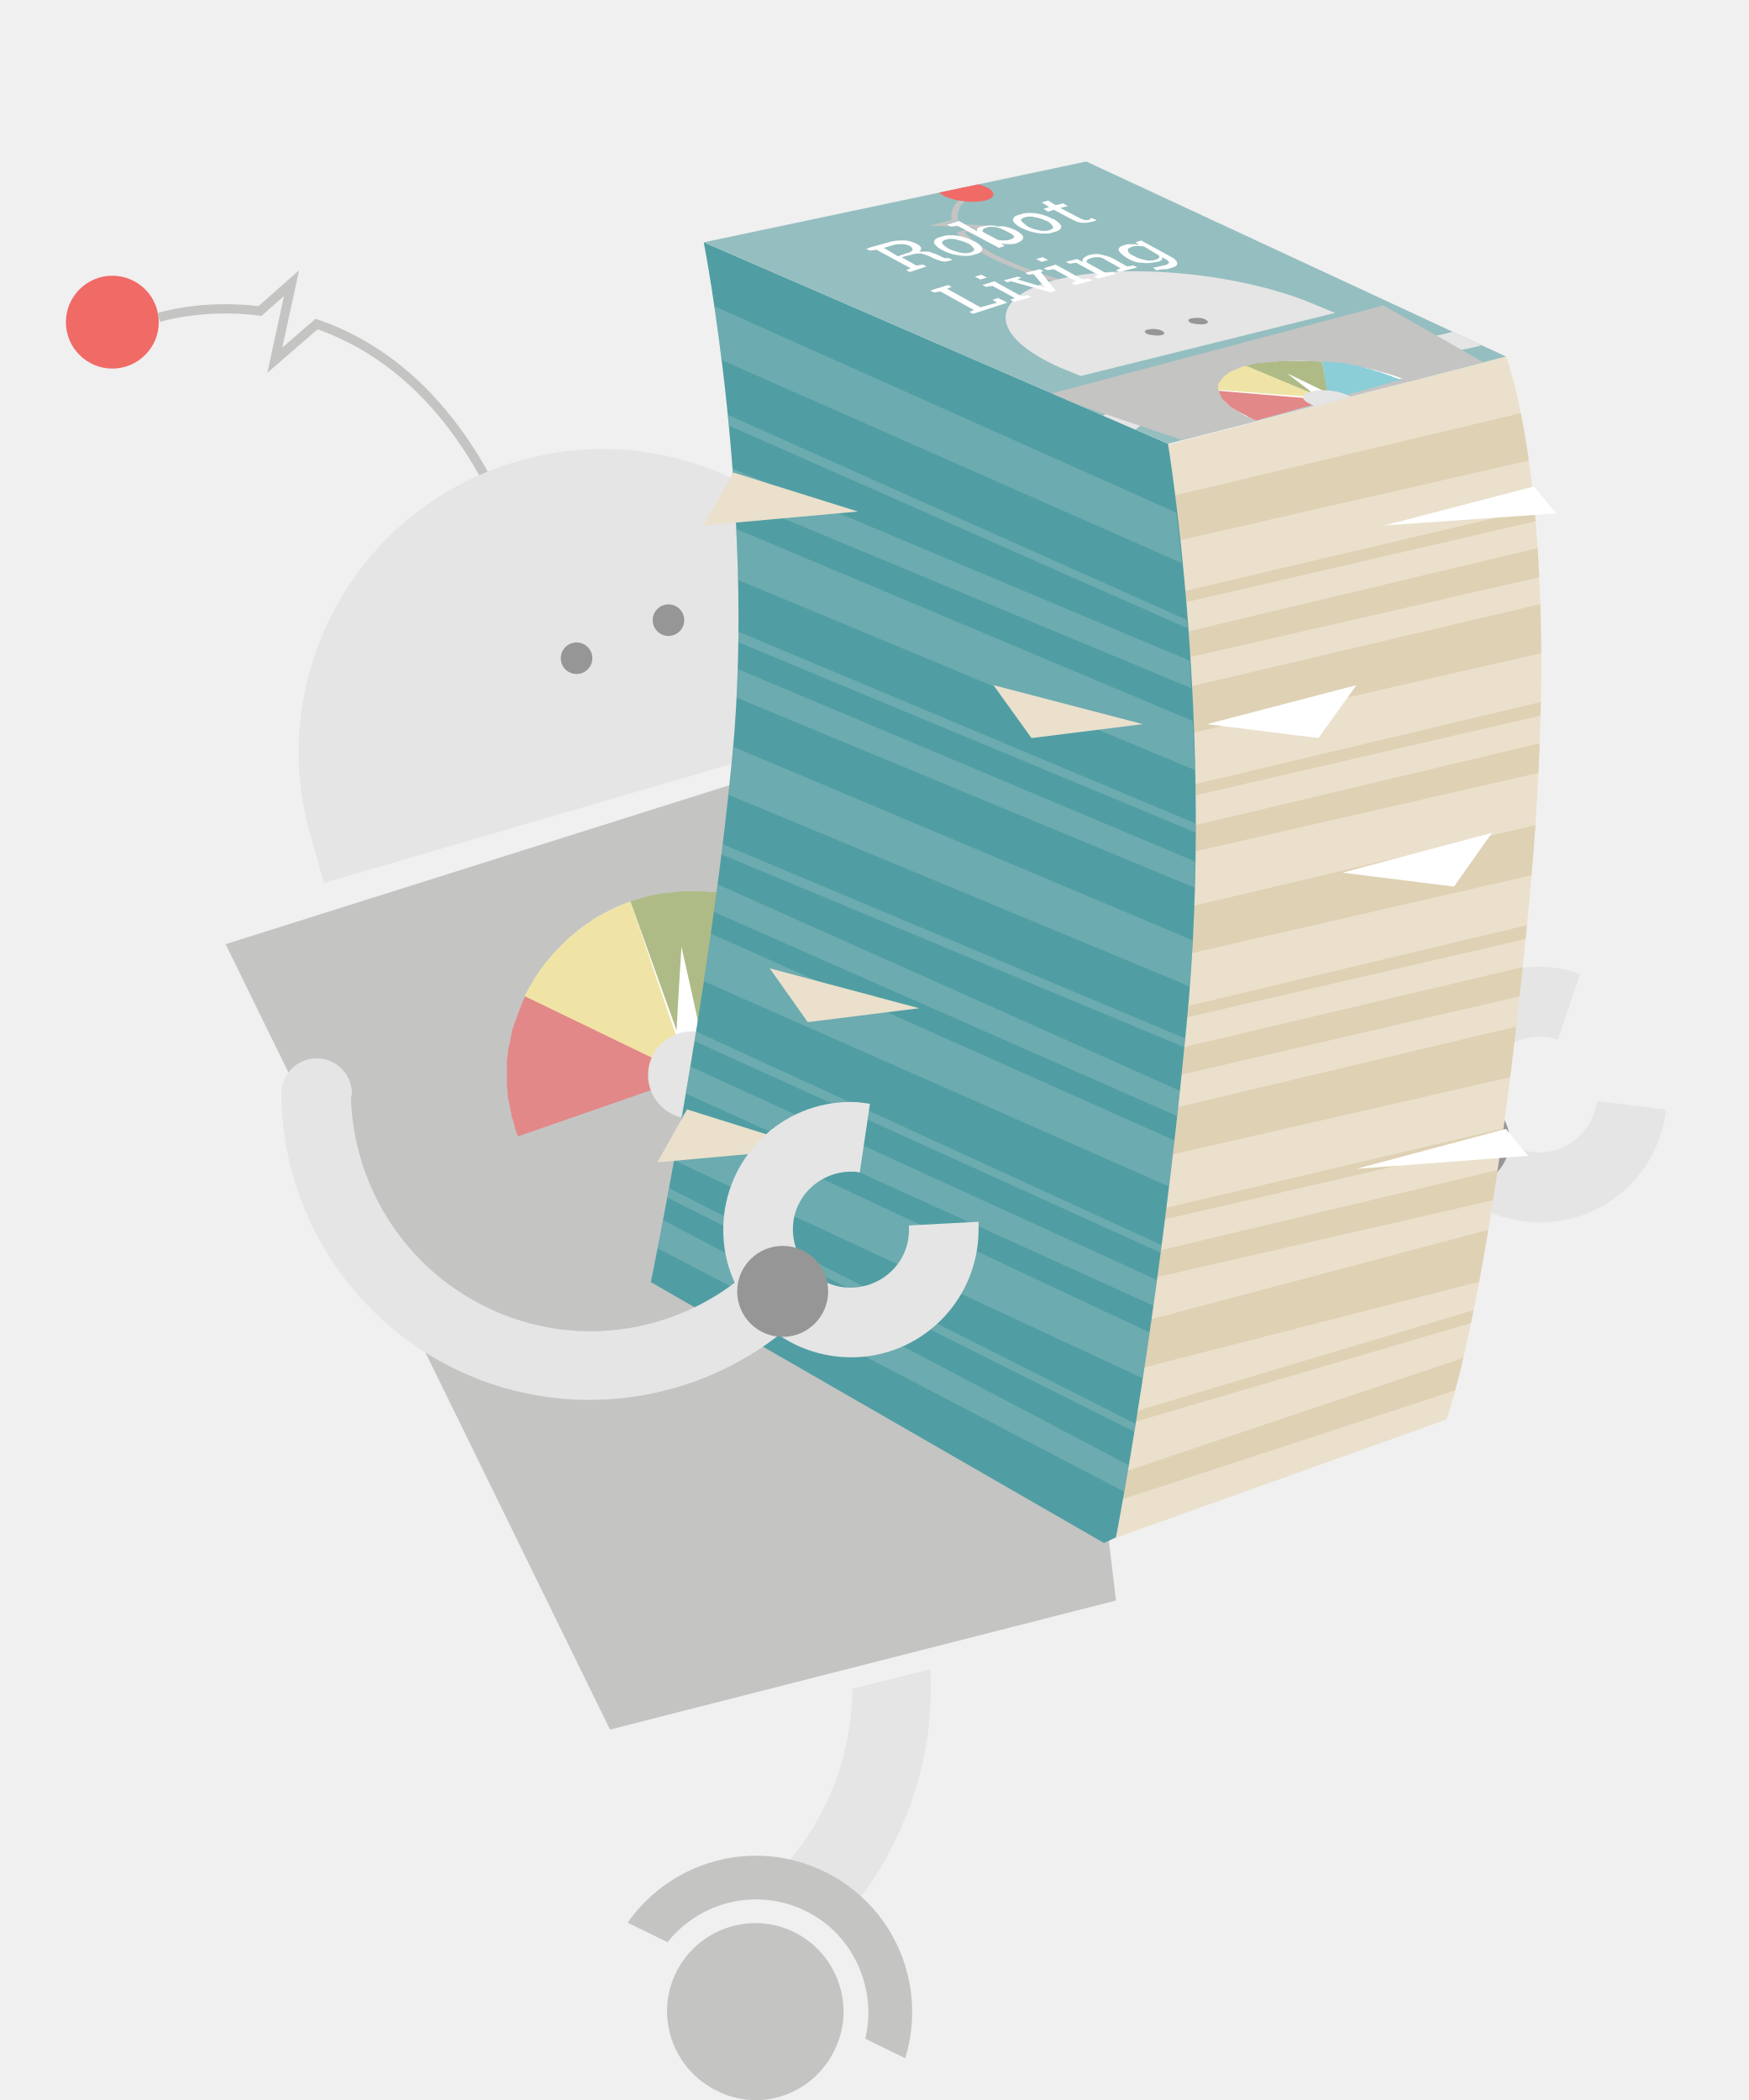
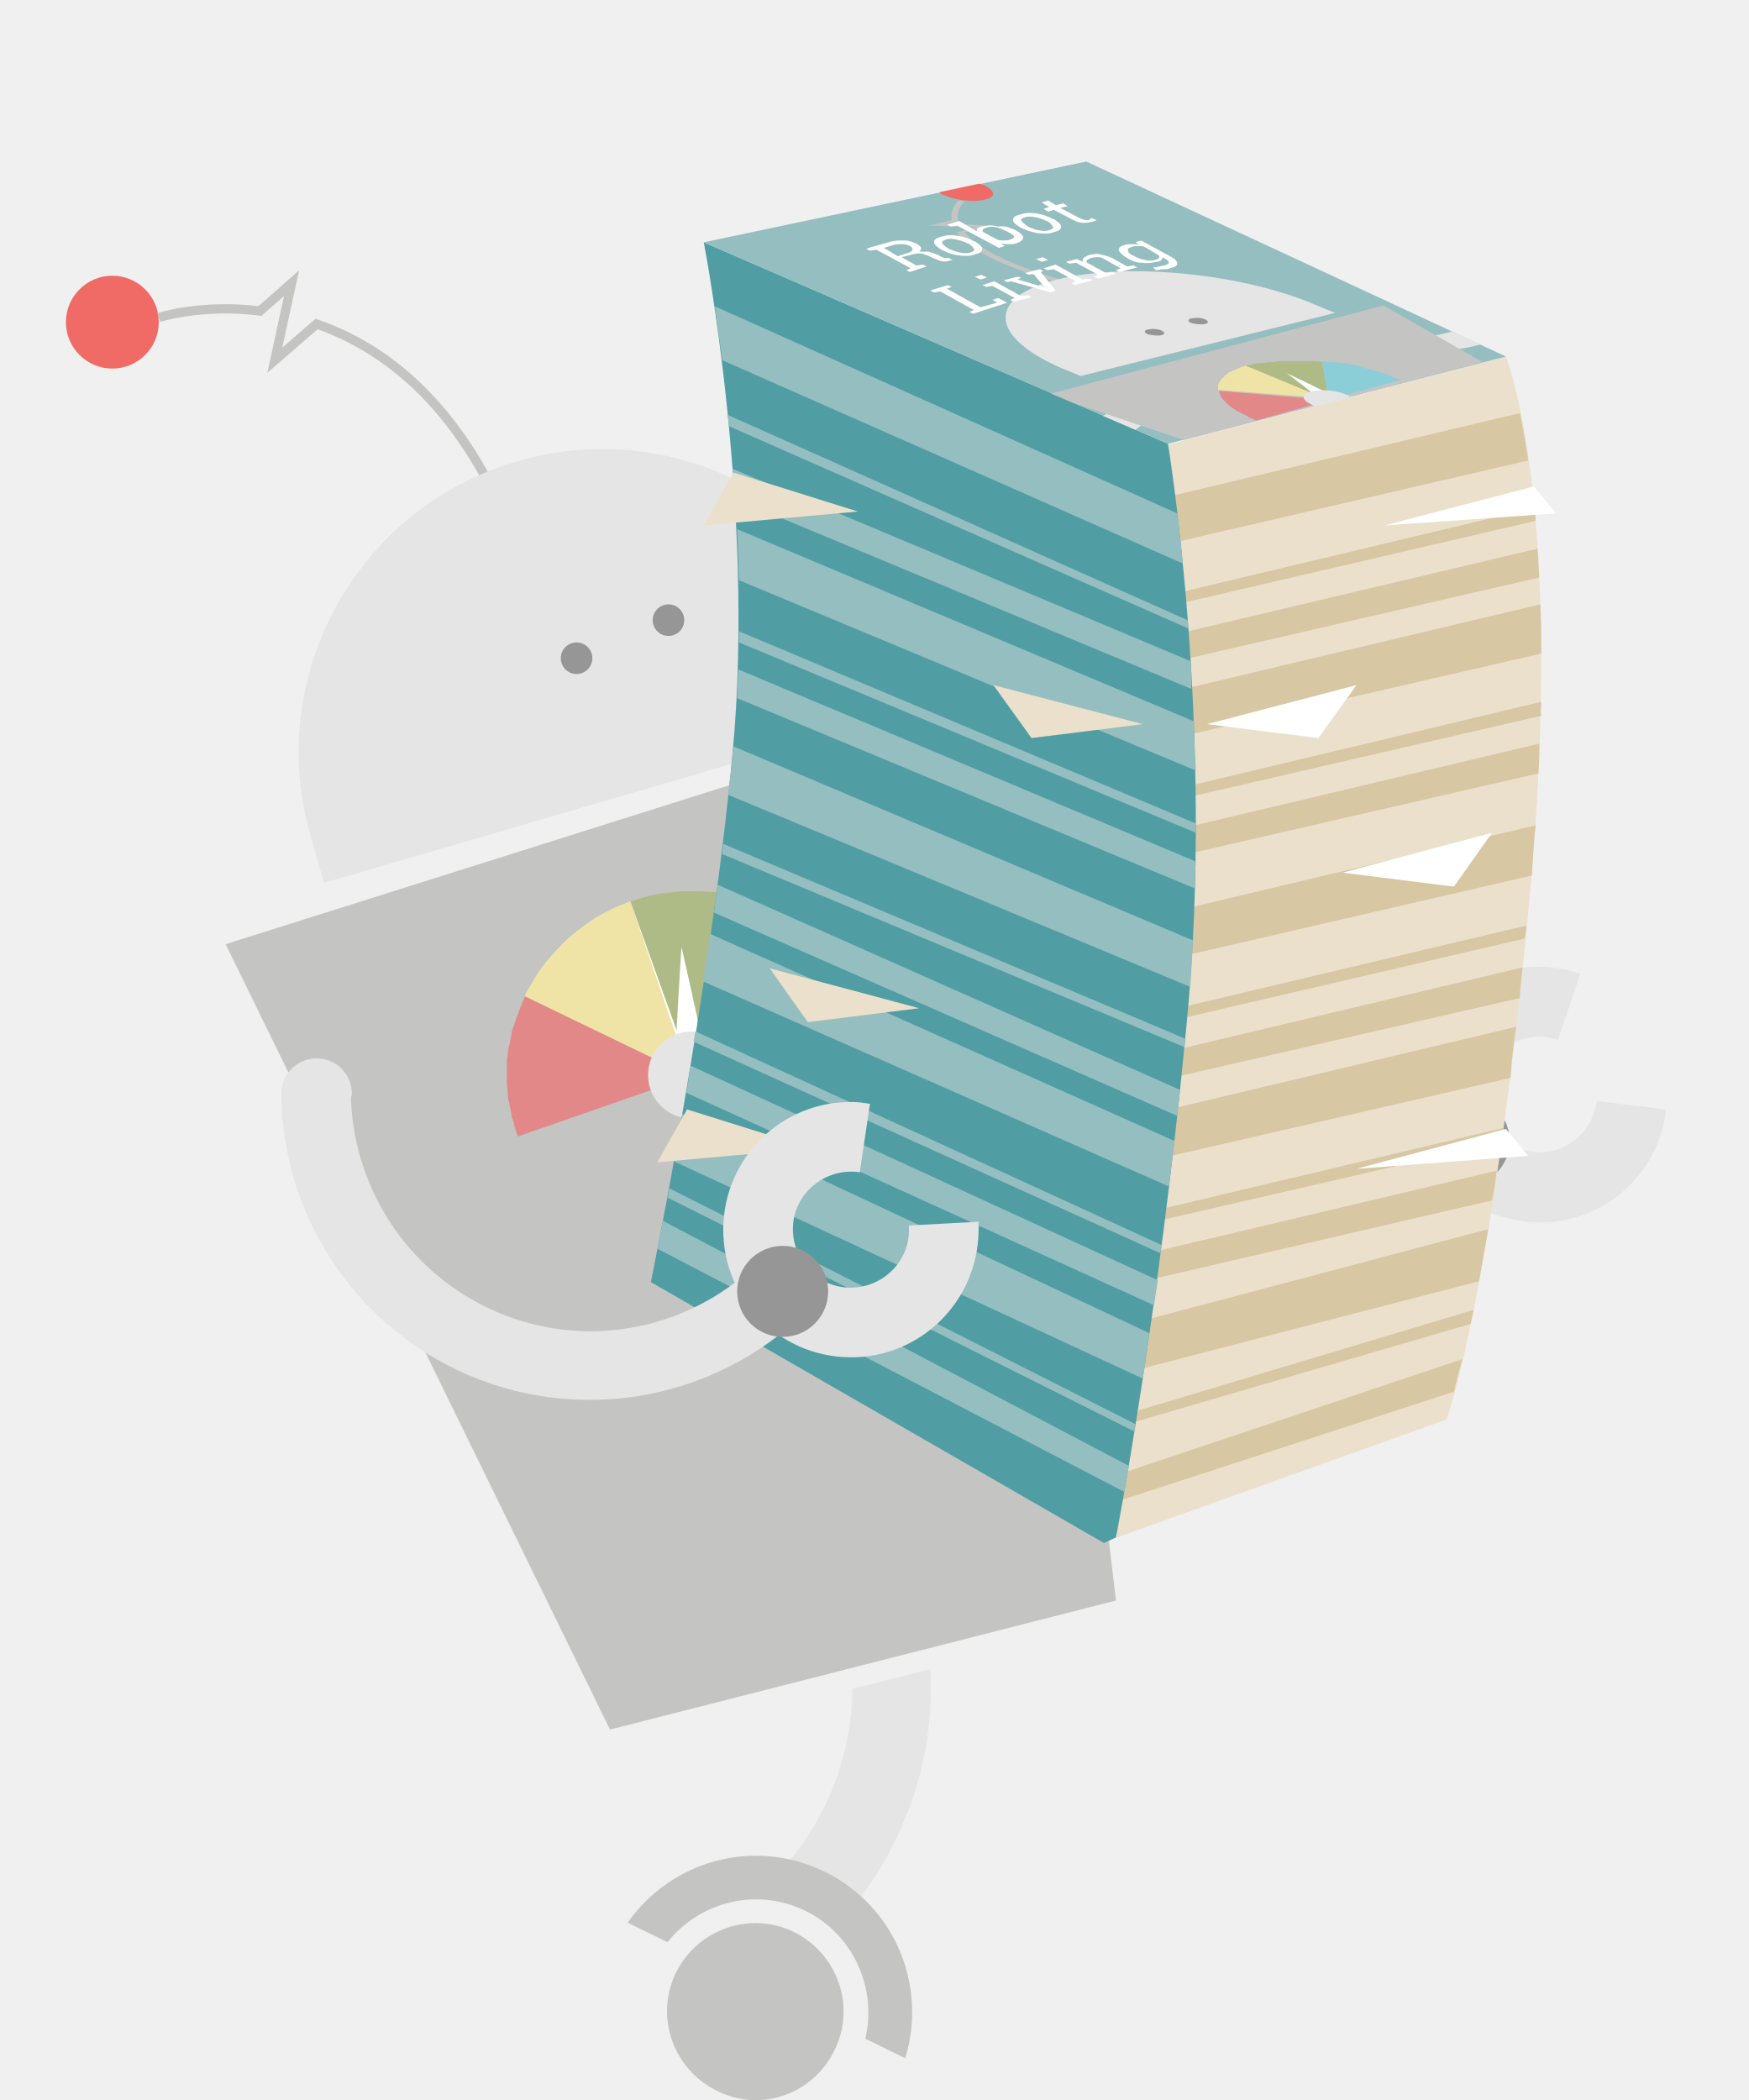
- <svg xmlns="http://www.w3.org/2000/svg" xmlns:xlink="http://www.w3.org/1999/xlink" id="Layer_1" width="188.3" height="226.2" viewBox="0 0 188.3 226.2">
-   <style>.magazine0{fill:#e5e5e5}.magazine1{fill:#969696}.magazine2{fill:#eae0cc}.magazine3{opacity:.6}.magazine4{clip-path:url(#SVGID_2_);fill:#d7c7a3}.magazine5{fill:#f06a66}.magazine6{fill:none;stroke:#c4c4c3;stroke-miterlimit:10}.magazine7{fill:#c4c4c3}.magazine8{fill:#FFF}.magazine9{fill:#e28888}.magazine10{fill:#efe4a6}.magazine11{fill:#39c3de}.magazine12{fill:#afbb87}.magazine13{fill:#509ea3}.magazine14{fill:#95bec0}.magazine15{clip-path:url(#SVGID_4_);fill:#e5e5e5}.magazine16{clip-path:url(#SVGID_4_);fill:#c4c4c3}.magazine17{clip-path:url(#SVGID_4_);fill:#FFF}.magazine18{clip-path:url(#SVGID_4_);fill:#969696}.magazine19{clip-path:url(#SVGID_4_);fill:#f06a66}.magazine20{fill:none;stroke:#c4c4c3;stroke-miterlimit:10}.magazine20,.magazine21{clip-path:url(#SVGID_4_)}.magazine22{fill:#8cced8}.magazine23{opacity:.4}.magazine24{clip-path:url(#SVGID_6_)}</style>
-   <path class="magazine0" d="M154.2 121c-7.1 7.7-18.5 10.6-28.7 6.4-9.1-3.7-14.9-12-15.9-21.2l-7.4.8c1.2 11.8 8.8 22.5 20.5 27.3 13.2 5.4 27.9 1.7 37-8.2l-5.5-5.1z" />
-   <path class="magazine0" d="M172 118.6c0 .2 0 .3-.1.5-.7 3.4-4 5.6-7.3 4.9-3.4-.7-5.6-4-4.9-7.3.7-3.4 4-5.6 7.3-4.9.3.1.6.1.8.2l2.4-7.1c-.6-.2-1.2-.4-1.8-.5-7.5-1.5-14.7 3.4-16.1 10.9-1.5 7.5 3.4 14.7 10.9 16.1 7.5 1.5 14.7-3.4 16.1-10.9.1-.3.1-.7.1-1l-7.4-.9z" />
-   <circle class="magazine1" cx="157.7" cy="122.9" r="4.9" />
-   <path class="magazine2" d="M162.2 38.4l-36.4 9.5-5.5 117.7 35.5-12.7s4.9-13.2 8.9-55.7c4-42.6-2.5-58.8-2.5-58.8z" />
-   <g class="magazine3">
-     <defs>
-       <path id="SVGID_1_" class="magazine3" d="M162.2 38.4l-36.4 9.5-5.5 117.7 35.5-12.7s4.9-13.2 8.9-55.7c4-42.6-2.5-58.8-2.5-58.8z" />
-     </defs>
-     <clipPath id="SVGID_2_">
-       <use xlink:href="#SVGID_1_" overflow="visible" />
-     </clipPath>
-     <path class="magazine4" d="M124.7 53.8l42.9-10.2 1 5.1-43.3 9.9zM126.6 63.9l42.9-10.1-.9 1.6-43.2 10zM125.1 68.7l42.8-10.2.4 3.1-43.3 9.9zM126.7 74.3l42.9-10.1 1 5.1-43.3 9.9zM128.6 84.5l42.9-10.2-.9 1.7-43.3 10zM127 89.3l42.9-10.2.4 3.1-43.3 9.9zM126.3 98.1L169.1 88l1 5.1-43.2 9.9zM128.2 108.3L171 98.1l-.9 1.7-43.2 10zM126.6 113l42.8-10.1.4 3-43.2 10zM123.7 120l42.9-10.2 1 5.1-43.3 9.9zM125.6 130.1l42.9-10.1-.9 1.6-43.3 10zM124 134.9l42.9-10.2.4 3.1-43.3 9.9zM119.1 143.4l44.5-11.8 1 5.1-44.9 11.5zM122.7 151.9l42.8-12.8-.9 1.6-43.2 12.7zM118.2 159.5l41.7-14 .7 3-42.2 13.8z" />
-   </g>
+ <svg xmlns="http://www.w3.org/2000/svg" id="Magazine" width="188.3" height="226.2" viewBox="0 0 188.3 226.2">
+   <style>.magazine0{fill:none}.magazine1{fill:#e5e5e5}.magazine2{fill:#969696}.magazine3{fill:#eae0cc}.magazine4{fill:#d7c7a3}.magazine5{fill:#f06a66}.magazine6{fill:none;stroke:#c4c4c3;stroke-miterlimit:10}.magazine7{fill:#c4c4c3}.magazine8{fill:#FFF}.magazine9{fill:#e28888}.magazine10{fill:#efe4a6}.magazine11{fill:#39c3de}.magazine12{fill:#afbb87}.magazine13{fill:#509ea3}.magazine14{fill:#95bec0}.magazine15{fill:#8cced8}</style>
+   <path class="magazine0" d="M162.2 38.4l-36.4 9.5-5.5 117.7 35.5-12.7s4.9-13.2 8.9-55.7c4-42.6-2.5-58.8-2.5-58.8z" />
+   <path class="magazine1" d="M154.2 121c-7.1 7.7-18.5 10.6-28.7 6.4-9.1-3.7-14.9-12-15.9-21.2l-7.4.8c1.2 11.8 8.8 22.5 20.5 27.3 13.2 5.4 27.9 1.7 37-8.2l-5.5-5.1z" />
+   <path class="magazine1" d="M172 118.6c0 .2 0 .3-.1.5-.7 3.4-4 5.6-7.3 4.9-3.4-.7-5.6-4-4.9-7.3.7-3.4 4-5.6 7.3-4.9.3.1.6.1.8.2l2.4-7.1c-.6-.2-1.2-.4-1.8-.5-7.5-1.5-14.7 3.4-16.1 10.9-1.5 7.5 3.4 14.7 10.9 16.1 7.5 1.5 14.7-3.4 16.1-10.9.1-.3.1-.7.1-1l-7.4-.9z" />
+   <circle class="magazine2" cx="157.7" cy="122.9" r="4.9" />
+   <path class="magazine3" d="M162.2 38.4l-36.4 9.5-5.5 117.7 35.5-12.7s4.9-13.2 8.9-55.7c4-42.6-2.5-58.8-2.5-58.8z" />
+   <path class="magazine4" d="M125.3 58.3v.4l39.3-9.1c-.3-2-.6-3.7-.9-5.1l-38.3 9.1-.1 4.7zM125.4 65.4l40-9.3c0-.5-.1-.9-.1-1.4l-38.6 9.2-1.3 1.5zM165.6 59.1L125 68.7v2.9l40.8-9.4c-.1-1.1-.1-2.1-.2-3.1zM165.9 65.1l-39.2 9.3.6 4.9 38.7-8.9c0-1.9 0-3.7-.1-5.3zM166 75.6l-37.3 8.9-1.3 1.5 38.6-8.9c-.1-.5 0-1 0-1.5zM165.8 80.1L127 89.3v2.9l38.7-8.9c.1-1.2.1-2.2.1-3.2zM165.4 88.9l-39.1 9.3.6 4.9 38.1-8.8c.1-1.9.2-3.7.4-5.4zM164.4 99.7l-36.3 8.6-1.3 1.5 37.4-8.7c.1-.5.2-.9.2-1.4zM164 104.2l-37.4 8.9v2.9l37.1-8.5c0-1.2.2-2.2.3-3.3zM163.3 110.6l-39.5 9.4.6 4.9 38.3-8.8c.1-1.8.3-3.6.6-5.5zM161.9 121.5l-36.3 8.6-1.3 1.5 37.4-8.6c.1-.5.1-1 .2-1.5zM161.2 126.1l-37.2 8.8v2.9l36.7-8.5c.2-1.1.4-2.1.5-3.2zM121.1 147.9l38.2-9.9c.3-1.7.6-3.5 1-5.6l-38.9 10.3-.3 5.2zM158.7 141.1l-36 10.8-1.3 1.5 37-10.8.3-1.5zM120.4 161.7l36.2-11.8c.2-.9.5-2.1.9-3.5l-37 12.4-.1 2.9z" />
  <circle class="magazine5" cx="12.1" cy="34.7" r="5" />
  <path class="magazine6" d="M54.8 56.6c-5.6-13.3-13.5-19.2-20.7-21.7l-4.5 3.9 1.8-8.3-3.4 3c-6.3-.8-10.9.7-10.9.7" />
-   <path class="magazine0" d="M55.7 49.7c-17.3 5-27.3 23.2-22.2 40.5l1.4 4.9 62.7-18.3-1.4-4.9c-5-17.3-23.2-27.3-40.5-22.2z" />
-   <circle class="magazine1" cx="62.1" cy="70.9" r="1.7" />
-   <circle class="magazine1" cx="72" cy="66.8" r="1.7" />
+   <path class="magazine1" d="M55.7 49.7c-17.3 5-27.3 23.2-22.2 40.5l1.4 4.9 62.7-18.3-1.4-4.9c-5-17.3-23.2-27.3-40.5-22.2z" />
+   <circle class="magazine2" cx="62.1" cy="70.9" r="1.7" />
+   <circle class="magazine2" cx="72" cy="66.8" r="1.7" />
  <path class="magazine7" d="M120.2 172.4l-54.5 13.9-41.4-84.6 84.3-26.6z" />
  <circle class="magazine8" cx="74.5" cy="115.8" r="19.8" />
  <path class="magazine7" d="M103.425 126.695L58.57 142.323l-6.514-18.697 44.854-15.628z" />
  <path class="magazine9" d="M56.6 107.2c-.5 1.1-.9 2.2-1.3 3.4 0 .1 0 .1-.1.2-.1.5-.2 1-.3 1.6 0 .1-.1.2-.1.3-.1.5-.1 1-.2 1.5v2.5c0 .4.1.9.1 1.3 0 .2 0 .4.1.6l.3 1.5c0 .1 0 .3.1.4.2.6.3 1.3.6 1.9l18.7-6.5-17.9-8.7z" />
  <path class="magazine10" d="M67.9 97.1c-1.1.4-2.2.9-3.3 1.5-.1 0-.1.1-.2.1-.5.3-.9.6-1.3.9-.1.1-.2.1-.3.2-.4.3-.8.6-1.1.9-.1.1-.3.2-.4.3-.3.3-.7.6-1 1l-.4.4c-.3.3-.6.7-.9 1-.1.2-.3.3-.4.5-.3.4-.6.8-.9 1.3-.1.1-.1.2-.2.3-.3.6-.7 1.1-1 1.8l17.8 8.6-6.4-18.8z" />
  <path class="magazine11" d="M83.1 98c1.1.5 2.1 1.2 3.1 1.9l.1.1c.4.3.8.7 1.2 1 .1.1.2.1.3.2.4.3.7.7 1 1 .1.1.2.2.3.4.3.3.6.7.9 1.1.1.2.3.3.4.5.3.4.5.7.7 1.1.1.2.2.3.3.5.3.4.5.9.7 1.4.1.1.1.2.2.3.3.6.5 1.2.8 1.8l-18.7 6.5L83.1 98z" />
  <path class="magazine12" d="M67.9 97.1c1.1-.4 2.3-.7 3.5-.9h.2c.5-.1 1.1-.1 1.6-.2h2.4c.5 0 .9.1 1.4.1.2 0 .4 0 .6.1.4.1.9.2 1.3.3.2 0 .4.1.6.1.5.1 1 .3 1.5.5.1 0 .2.1.4.1.6.2 1.2.5 1.8.8l-8.6 17.8-6.7-18.7z" />
  <path class="magazine8" d="M75.8 113.3c.1.8-.5 1.5-1.4 1.6-.8.1-1.5-.5-1.6-1.4-.1-.8.6-11.5.6-11.5s2.4 10.5 2.4 11.3z" />
-   <circle class="magazine0" cx="74.5" cy="115.8" r="4.7" />
+   <circle class="magazine1" cx="74.5" cy="115.8" r="4.7" />
  <path class="magazine13" d="M125.8 47.8l-50-21.7s5.6 28.6 3.1 55.1c-2.5 26.4-8.8 56.9-8.8 56.9l48.8 28.1 1.3-.6s4.6-23.6 7.6-55.2c3.1-31.8-2-62.6-2-62.6z" />
  <path class="magazine14" d="M75.8 26.1l41.2-8.7 45.2 21-36.4 9.4z" />
  <path class="magazine8" d="M130 78l16.1-4.2-4.1 5.7zM146.1 125.9l16.1-4.3 2.4 2.9zM144.6 94l16.1-4.3-4.1 5.8zM149.1 56.6l16.1-4.2 2.4 2.9z" />
-   <g>
-     <defs>
-       <path id="SVGID_3_" d="M162.2 38.4l-36.4 9.4-50-21.7 41.2-8.7z" />
-     </defs>
-     <clipPath id="SVGID_4_">
-       <use xlink:href="#SVGID_3_" overflow="visible" />
-     </clipPath>
-     <path class="magazine15" d="M179.6 60.7h.2l4.2-.8c-.9-1-2.3-2.1-4.3-3.1-4.8-2.4-11.8-4.1-18.7-4.6l.5 1.8c5.3.4 10.6 1.7 14.3 3.6 2 1 3.2 2 3.8 3.1z" />
-     <path class="magazine16" d="M194.2 61c3.4 1.9 2.5 3.9-2 4.6-4.4.7-10.8-.2-14.1-2.1-3.4-1.9-2.5-3.9 2-4.6 4.4-.7 10.7.2 14.1 2.1z" />
-     <path class="magazine17" d="M192 61.3c2.4 1.3 1.8 2.8-1.4 3.3s-7.8-.2-10.2-1.5c-2.4-1.3-1.8-2.8 1.4-3.3s7.7.2 10.2 1.5z" />
-     <path class="magazine17" d="M207.5 63.6l-28.3 4.5-7.6-4.2 28.3-4.5z" />
-     <path class="magazine15" d="M152.3 27.2c5.5 1.6 8.8 4 7.8 6.2-.9 1.9-4.9 3.1-10.1 3.2l1.5 1.6c6.7-.1 11.9-1.6 13-4.1 1.3-2.8-3-5.9-10.1-8l-2.1 1.1z" />
-     <path class="magazine15" d="M148.3 23.4h.3c2.1.2 3.8.9 3.9 1.6.1.7-1.5 1.2-3.6 1-2.1-.2-3.8-.9-3.9-1.6v-.2l-4.5-.6c0 .1-.1.3 0 .4.2 1.6 4.1 3.2 8.6 3.6 4.5.4 8.1-.6 7.8-2.2-.2-1.6-4.1-3.2-8.6-3.6h-.6l.6 1.6z" />
-     <path class="magazine18" d="M154.9 25.9c1.2.5 1.2 1.1 0 1.4s-3 .1-4.2-.4-1.2-1.1 0-1.4c1.2-.2 3-.1 4.2.4z" />
-     <path class="magazine15" d="M133.9 54.3c-6.1-1-11.2-3.2-12.2-5.6-.9-2.1 1.5-3.7 5.9-4.4l-2.7-1.5c-5.7.9-8.8 3-7.6 5.7 1.3 3 7.8 5.9 15.7 7.2l.9-1.4z" />
-     <path class="magazine15" d="M142.3 57.4h-.2c-1.7.2-4-.1-5.2-.8-1.2-.7-.9-1.5.8-1.7 1.7-.2 4 .1 5.2.8.1.1.2.1.3.2l4-.3c-.2-.1-.4-.3-.6-.4-2.7-1.5-7.8-2.3-11.5-1.8-3.7.5-4.5 2.2-1.8 3.8 2.7 1.5 7.8 2.3 11.5 1.8.2 0 .3-.1.5-.1l-3-1.5z" />
-     <path class="magazine18" d="M136.4 54.9c.9.5.6 1.1-.7 1.3-1.3.2-3.2-.1-4.1-.6-.9-.5-.6-1.1.7-1.3 1.3-.3 3.1 0 4.1.6z" />
-     <path class="magazine16" d="M190.7 61.5c1.9 1.1 1.4 2.2-1.1 2.6-2.5.4-6.1-.1-8-1.2-1.9-1.1-1.4-2.2 1.1-2.6 2.5-.3 6.1.2 8 1.2z" />
-     <path class="magazine19" d="M106.1 20.1c1.2.5 1.2 1.2 0 1.5-1.2.3-3.1.1-4.2-.4-1.2-.5-1.2-1.2 0-1.5 1.1-.3 3-.1 4.2.4z" />
-     <path class="magazine16" d="M115.6 30.9c-6.7-1.8-10.9-3.7-12.5-5.8V25l2-.5-5-.2 2.4-.6c-.2-1.3.7-2.1.8-2.1l.6.1s-1 .8-.7 2.1l-1.3.3 5 .2-3 .7c1.6 2 5.7 3.9 12.1 5.6l-.4.3z" />
-     <path class="magazine15" d="M113.9 30.1c-7.6 1.9-7.4 6.1.3 9.5l2.2.9 27.4-6.8-2.2-.9c-7.7-3.3-20.1-4.6-27.7-2.7z" />
-     <path class="magazine18" d="M125.1 35.6c.4.2.4.4 0 .5-.4.1-1.1 0-1.5-.1-.4-.2-.4-.4 0-.5.4-.1 1-.1 1.5.1zM129.8 34.4c.4.2.4.4 0 .5-.4.1-1.1 0-1.5-.1-.4-.2-.4-.4 0-.5.5-.1 1.1-.1 1.5.1z" />
-     <path class="magazine16" d="M183.7 52.6l-24.5 5.5-46.4-15.6 36.2-9.6z" />
-     <path class="magazine17" d="M135.3 45.3c-4.9-2-5.4-4.6-1-5.8s11.9-.6 16.8 1.3 5.4 4.6 1 5.8c-4.4 1.2-11.9.6-16.8-1.3z" />
-     <path class="magazine16" d="M133.7 45.7l18.9-5.4 8.9 3.6-18.9 5.4z" />
-     <g class="magazine21">
-       <path class="magazine9" d="M131.3 42.1c0 .3.2.5.3.8l.3.3s0 .1.1.1l.3.3.1.1c.1.1.3.2.4.3.1 0 .1.1.2.1.1.1.3.2.5.3.1 0 .1.1.2.1l.6.3c.1 0 .1.1.1.1.3.1.6.3.9.4l7.9-2.2-11.9-1z" />
-       <path class="magazine10" d="M134.2 39.4c-.5.1-.9.3-1.3.5h-.1c-.2.1-.3.2-.4.2 0 0-.1 0-.1.1-.1.1-.2.2-.3.2l-.1.1-.2.2-.1.1c-.1.1-.1.2-.2.3 0 0 0 .1-.1.1 0 .1-.1.2-.1.3v.5l11.9.9-8.9-3.5z" />
-       <path class="magazine22" d="M142.4 38.9c.7.1 1.5.1 2.2.2h.1c.3 0 .6.1.9.2h.2c.3.1.6.1.8.2.1 0 .2 0 .3.1.3.1.5.1.8.2.1 0 .2.1.3.1.2.1.5.1.7.2.1 0 .2.1.3.1.3.1.5.2.8.3.1 0 .1 0 .2.1l.9.3-7.9 2.2-.6-4.2z" />
-       <path class="magazine12" d="M134.2 39.4c.5-.1 1-.3 1.6-.3h.1c.3 0 .5-.1.8-.1h.2c.2 0 .5 0 .8-.1h3.5c.4 0 .8 0 1.2.1l.7 4.1-8.9-3.7z" />
-     </g>
-     <path class="magazine17" d="M143.1 42.4c.3.2.2.3-.2.4s-1 0-1.2-.2-3.1-2.4-3.1-2.4 4.2 2 4.5 2.2z" />
-     <path class="magazine15" d="M145 42.5c1.2.5 1.3 1.1.2 1.4-1 .3-2.8.2-3.9-.3-1.2-.5-1.3-1.1-.2-1.4 1-.3 2.7-.2 3.9.3z" />
-   </g>
-   <g>
-     <path class="magazine8" d="M95.7 26.1c.6-.2 1.1-.2 1.7-.2.5 0 1 .2 1.4.4.2.1.4.3.4.4 0 .1 0 .3-.2.4h1l.9.3.4.2c.1.1.3.1.4.2h.5l.4.2-.4.1c-.3.1-.6.1-.9 0-.3-.1-.6-.2-.8-.3l-.4-.2c-.3-.1-.5-.2-.9-.3-.3 0-.6 0-.9.1l-1.2.3 1.6.9.7-.1.4.2-1.8.6-.4-.2.5-.2-3.7-2-.7.1-.4-.2.6-.2 1.8-.5zm1 1.5l.9-.3c.4-.1.6-.2.7-.4 0-.1-.1-.3-.3-.4-.2-.1-.5-.2-.8-.2-.3 0-.7 0-1 .1l-1 .3 1.5.9zM101.4 26.9c-.5-.3-.8-.6-.8-.8 0-.3.3-.5.8-.6.5-.2 1.1-.2 1.8-.1.6.1 1.2.3 1.7.6h.1c.5.3.8.6.8.8 0 .3-.3.5-.8.6-.5.2-1.1.2-1.8.1s-1.2-.3-1.8-.6zm.8-.1c.4.2.8.3 1.2.4.4.1.8.1 1.1 0 .3-.1.5-.2.4-.4-.1-.2-.3-.4-.6-.6h-.1c-.4-.2-.8-.3-1.2-.4-.4-.1-.8-.1-1.1 0-.3.1-.5.2-.4.4 0 .1.2.3.7.6zM109.4 24.8c.5.3.8.5.8.8 0 .2-.2.4-.7.6-.3.1-.5.1-.8.1-.3 0-.6 0-.9-.1l.4.3-.6.2-4.5-2.4-.7.1-.4-.2 1.3-.4 1.9 1.1c0-.1 0-.2.1-.3.1-.1.3-.2.5-.2.5-.1 1-.2 1.7 0 .7-.1 1.2.1 1.9.4zm-.8.2c-.4-.2-.8-.4-1.2-.5-.4-.1-.8-.1-1.1 0-.2.1-.4.1-.4.2-.1.1-.1.2 0 .3l1.5.8c.2.1.5.1.7.1.2 0 .5 0 .7-.1.3-.1.5-.2.4-.4 0 0-.2-.2-.6-.4zM109.9 24.5c-.5-.3-.8-.6-.8-.8 0-.3.3-.5.8-.6.5-.2 1.1-.2 1.8-.1.6.1 1.2.3 1.7.6h.1c.5.3.8.6.8.8 0 .3-.3.5-.8.6-.5.2-1.1.2-1.8.1-.6-.1-1.2-.3-1.8-.6zm.8-.1c.4.2.7.3 1.2.4.4.1.8.1 1.1 0 .3-.1.5-.2.4-.4-.1-.2-.3-.4-.6-.6h-.1c-.4-.2-.7-.3-1.2-.4-.4-.1-.8-.1-1.1 0-.3.1-.5.2-.4.4.1.1.3.3.7.6zM112.9 21.6l.8.5.8-.2.5.3-.8.2 2.1 1.1c.2.1.3.1.5.2h.4c.1 0 .1 0 .2-.1s.1-.1.2-.1l.5.2s-.1.1-.2.1-.2.1-.4.1c-.3.1-.6.1-.9.1-.3 0-.6-.1-1-.3l-2.1-1.1-.6.2-.5-.3.6-.2-.8-.5.7-.2zM104.8 33.8l-.4-.2.5-.2-3.6-2-.7.1-.4-.2.6-.2.7-.2.6-.2.4.2-.5.2 3.6 2 1.8-.5-.5-.3.6-.2 1 .5-3.7 1.2zM108.8 32.3l.5-.2-2.4-1.3-.7.1-.4-.2 1.3-.4 2.9 1.6.7-.1.4.2-1.9.5-.4-.2zm-2.5-2.4l-.7.2-.6-.3.7-.2.6.3zM110 29.9l-.4.2 2.7.8.3.1-.2-.2-1.1-1.3-.5.1-.4-.2 1.6-.4.4.2-.3.1 1.6 2-.5.2-4.3-1.2-.4.1-.4-.2 1.5-.4.4.1zM115.4 30.5l.5-.2-2.4-1.3-.7.1-.4-.2 1.3-.4 2.9 1.6.7-.1.4.2-1.9.5-.4-.2zm-2.5-2.5l-.7.2-.6-.3.7-.2.6.3zM117.8 29.8l.5-.2-2.4-1.3-.7.1-.4-.2 1.2-.3.6.3c0-.1 0-.3.1-.4.1-.1.3-.2.5-.3.4-.1.9-.2 1.3-.1s.9.2 1.3.4l1.6.9.7-.1.4.2-1.9.5-.4-.2.5-.2-1.6-.9c-.3-.2-.6-.3-.8-.3-.3 0-.5 0-.8.1-.2.1-.3.1-.4.2-.1.1-.1.2 0 .3l2 1.1.7-.1.4.2-1.9.5-.5-.2zM121.4 27.8c-.5-.3-.8-.6-.9-.8-.1-.3.2-.5.6-.6.2-.1.5-.1.8-.1.3 0 .5 0 .8.1l-.4-.3.6-.2 3.3 1.8c.4.2.6.5.6.7 0 .2-.3.4-.8.5-.2.1-.4.1-.7.1-.3 0-.5.1-.8.1l-.3-.3c.2 0 .4 0 .6-.1.2 0 .4-.1.6-.1.3-.1.5-.2.5-.3 0-.1-.1-.3-.4-.4l-.3-.2c0 .1 0 .2-.1.3-.1.1-.3.2-.5.2-.5.1-1 .2-1.6.1-.6 0-1.1-.2-1.6-.5zm.8-.2c.3.2.7.3 1.1.4.4.1.7.1 1.1 0 .2-.1.4-.1.4-.2.1-.1.1-.2 0-.3l-1.5-.9c-.2-.1-.5-.1-.7-.1-.2 0-.5 0-.7.1-.3.1-.5.2-.4.4 0 .2.2.4.7.6z" />
-   </g>
-   <g class="magazine23">
-     <defs>
-       <path id="SVGID_5_" class="magazine23" d="M75.8 26.1s5.6 28.6 3.1 55.1c-2.5 26.4-8.8 56.9-8.8 56.9l48.8 28.1 1.3-.6s4.6-23.6 7.6-55.2c3-31.7-2.1-62.4-2.1-62.4L75.8 26.1z" />
-     </defs>
-     <clipPath id="SVGID_6_">
-       <use xlink:href="#SVGID_5_" overflow="visible" />
-     </clipPath>
-     <g class="magazine24">
-       <path class="magazine14" d="M138.3 60.4L59.5 25.2l-1 5.1 79.3 35zM136.4 70.6L57.6 35.4l.9 1.6 79.2 35zM138 75.3L59.2 42.2l-.4 3 79.3 33zM136.4 81L57.5 47.8l-1 5.1 79.3 33zM134.5 91.1L55.6 58l.9 1.6 79.3 33zM136.1 95.9L57.2 62.7l-.4 3.1 79.3 32.9zM136.8 104.8L58 71.6l-1 5.1 79.2 32.9zM134.9 114.9L56.1 81.8l.9 1.6 79.2 33zM136.5 121.7L57.7 86.5l-.4 3.1 79.2 34.9zM139.4 128.6L60.5 93.4l-1 5.1 79.3 35zM137.5 139.8l-78.9-36.2.9 1.6 79.3 36zM139.1 144.5l-78.9-36.1-.4 3 79.3 36zM144 153l-80.5-37.8-1 5.1 80.9 37.6zM140.4 162.5l-78.8-39.8.9 1.6 79.2 39.7zM144.9 170.1l-77.7-40.9-.7 3 78.2 40.8z" />
-     </g>
-   </g>
-   <path class="magazine2" d="M92.4 55.1L79 50.9l-3.2 5.7zM123.1 78L107 73.8l4.1 5.7zM99 108.6l-16.1-4.3 4.1 5.8zM87.4 123.7L74 119.5l-3.2 5.7z" />
-   <path class="magazine0" d="M80.8 136.8c-7.8 7-19.4 8.8-29.2 3.6-8.5-4.5-13.5-13.1-13.8-22.1 0-.2.1-.3.1-.5 0-2.1-1.7-3.8-3.8-3.8s-3.8 1.7-3.8 3.8v.1c.1 11.8 6.6 23.2 17.8 29.1 12.6 6.6 27.6 4.3 37.6-4.7l-4.9-5.5z" />
-   <g>
-     <path class="magazine0" d="M97.9 132v.5c0 3.5-2.9 6.2-6.3 6.2-3.5 0-6.2-2.9-6.2-6.3 0-3.5 2.9-6.2 6.3-6.2.3 0 .6 0 .9.1l1.1-7.4c-.6-.1-1.3-.2-1.9-.2-7.6-.1-13.8 6-13.9 13.6-.1 7.6 6 13.8 13.6 13.9 7.6.1 13.8-6 13.9-13.6v-1l-7.5.4z" />
-     <circle class="magazine1" cx="84.3" cy="139.1" r="4.9" />
-   </g>
-   <path class="magazine0" d="M100.2 179.8l-8.4 2.1c0 3.7-.8 7.6-2.3 11.2-1.6 3.7-3.8 6.9-6.5 9.5 1.5.3 2.9.7 4.3 1.4s2.6 1.5 3.7 2.4c2.6-2.9 4.7-6.3 6.3-10.1 2.3-5.3 3.2-11 2.9-16.5z" />
-   <g>
-     <path class="magazine7" d="M71.9 209.2c3.5-4.4 9.6-5.9 14.8-3.4 5.2 2.5 7.8 8.4 6.5 13.8l4.3 2.1c2.4-7.8-1.1-16.4-8.7-20.1-7.6-3.7-16.5-1.2-21.2 5.5l4.3 2.1z" />
-     <path class="magazine7" d="M77.2 225.2c-4.7-2.3-6.7-8-4.4-12.7 2.3-4.7 8-6.7 12.7-4.4 4.7 2.3 6.7 8 4.4 12.7-2.3 4.8-8 6.8-12.7 4.4" />
-   </g>
+   <path class="magazine1" d="M156.4 35.7c-1.7.5-3.9.8-6.4.8l1.5 1.6c3-.1 5.8-.4 8-1l-3.1-1.4zM122.3 46.3c1-.9 2.8-1.6 5.3-2l-2.7-1.5c-2.6.4-4.7 1.1-6.1 2l3.5 1.5z" />
+   <path class="magazine5" d="M101.9 21.1c1.2.5 3.1.7 4.2.4 1.2-.3 1.1-.9 0-1.5-.2-.1-.5-.2-.7-.2l-4.2.9c.1.2.4.3.7.4z" />
+   <path class="magazine7" d="M115.6 30.9c-6.7-1.8-10.9-3.7-12.5-5.8V25l2-.5-5-.2 2.4-.6c-.2-1.3.7-2.1.8-2.1l.6.1s-1 .8-.7 2.1l-1.3.3 5 .2-3 .7c1.6 2 5.7 3.9 12.1 5.6l-.4.3z" />
+   <path class="magazine1" d="M113.9 30.1c-7.6 1.9-7.4 6.1.3 9.5l2.2.9 27.4-6.8-2.2-.9c-7.7-3.3-20.1-4.6-27.7-2.7z" />
+   <path class="magazine2" d="M125.1 35.6c.4.2.4.4 0 .5-.4.1-1.1 0-1.5-.1-.4-.2-.4-.4 0-.5.4-.1 1-.1 1.5.1zM129.8 34.4c.4.2.4.4 0 .5-.4.1-1.1 0-1.5-.1-.4-.2-.4-.4 0-.5.5-.1 1.1-.1 1.5.1z" />
+   <path class="magazine7" d="M115.6 43.4l11.9 4 32.2-8.4-10.7-6.1-35.8 9.5z" />
+   <path class="magazine9" d="M131.3 42.1c0 .3.2.5.3.8l.3.3s0 .1.1.1l.3.3.1.1c.1.1.3.2.4.3.1 0 .1.1.2.1.1.1.3.2.5.3.1 0 .1.1.2.1l.6.3c.1 0 .1.1.1.1.3.1.6.3.9.4l7.9-2.2-11.9-1z" />
+   <path class="magazine10" d="M134.2 39.4c-.5.1-.9.3-1.3.5h-.1c-.2.1-.3.2-.4.2 0 0-.1 0-.1.1-.1.1-.2.2-.3.2l-.1.1-.2.2-.1.1c-.1.1-.1.2-.2.3 0 0 0 .1-.1.1 0 .1-.1.2-.1.3v.5l11.9.9-8.9-3.5z" />
+   <path class="magazine15" d="M142.4 38.9c.7.1 1.5.1 2.2.2h.1c.3 0 .6.1.9.2h.2c.3.1.6.1.8.2.1 0 .2 0 .3.1.3.1.5.1.8.2.1 0 .2.1.3.1.2.1.5.1.7.2.1 0 .2.1.3.1.3.1.5.2.8.3.1 0 .1 0 .2.1l.9.3-7.9 2.2-.6-4.2z" />
+   <path class="magazine12" d="M134.2 39.4c.5-.1 1-.3 1.6-.3h.1c.3 0 .5-.1.8-.1h.2c.2 0 .5 0 .8-.1h3.5c.4 0 .8 0 1.2.1l.7 4.1-8.9-3.7z" />
+   <path class="magazine8" d="M143.1 42.4c.3.2.2.3-.2.4s-1 0-1.2-.2-3.1-2.4-3.1-2.4 4.2 2 4.5 2.2z" />
+   <path class="magazine1" d="M145 42.5c-1.2-.5-2.9-.6-3.9-.3s-.9.9.2 1.4c.1.1.3.1.4.2l3.7-1c-.1-.2-.2-.2-.4-.3z" />
+   <path class="magazine8" d="M95.7 26.1c.6-.2 1.1-.2 1.7-.2.5 0 1 .2 1.4.4.2.1.4.3.4.4 0 .1 0 .3-.2.4h1l.9.3.4.2c.1.1.3.1.4.2h.5l.4.2-.4.1c-.3.1-.6.1-.9 0-.3-.1-.6-.2-.8-.3l-.4-.2c-.3-.1-.5-.2-.9-.3-.3 0-.6 0-.9.1l-1.2.3 1.6.9.7-.1.4.2-1.8.6-.4-.2.5-.2-3.7-2-.7.1-.4-.2.6-.2 1.8-.5zm1 1.5l.9-.3c.4-.1.6-.2.7-.4 0-.1-.1-.3-.3-.4-.2-.1-.5-.2-.8-.2-.3 0-.7 0-1 .1l-1 .3 1.5.9zM101.4 26.9c-.5-.3-.8-.6-.8-.8 0-.3.3-.5.8-.6.5-.2 1.1-.2 1.8-.1.6.1 1.2.3 1.7.6h.1c.5.3.8.6.8.8 0 .3-.3.5-.8.6-.5.2-1.1.2-1.8.1s-1.2-.3-1.8-.6zm.8-.1c.4.2.8.3 1.2.4.4.1.8.1 1.1 0 .3-.1.5-.2.4-.4-.1-.2-.3-.4-.6-.6h-.1c-.4-.2-.8-.3-1.2-.4-.4-.1-.8-.1-1.1 0-.3.1-.5.2-.4.4 0 .1.2.3.7.6zM109.4 24.8c.5.3.8.5.8.8 0 .2-.2.4-.7.6-.3.1-.5.1-.8.1-.3 0-.6 0-.9-.1l.4.3-.6.2-4.5-2.4-.7.1-.4-.2 1.3-.4 1.9 1.1c0-.1 0-.2.1-.3.1-.1.3-.2.5-.2.5-.1 1-.2 1.7 0 .7-.1 1.2.1 1.9.4zm-.8.2c-.4-.2-.8-.4-1.2-.5-.4-.1-.8-.1-1.1 0-.2.1-.4.1-.4.2-.1.1-.1.2 0 .3l1.5.8c.2.1.5.1.7.1.2 0 .5 0 .7-.1.3-.1.5-.2.4-.4 0 0-.2-.2-.6-.4zM109.9 24.5c-.5-.3-.8-.6-.8-.8 0-.3.3-.5.8-.6.5-.2 1.1-.2 1.8-.1.6.1 1.2.3 1.7.6h.1c.5.3.8.6.8.8 0 .3-.3.5-.8.6-.5.2-1.1.2-1.8.1-.6-.1-1.2-.3-1.8-.6zm.8-.1c.4.2.7.3 1.2.4.4.1.8.1 1.1 0 .3-.1.5-.2.4-.4-.1-.2-.3-.4-.6-.6h-.1c-.4-.2-.7-.3-1.2-.4-.4-.1-.8-.1-1.1 0-.3.1-.5.2-.4.4.1.1.3.3.7.6zM112.9 21.6l.8.5.8-.2.5.3-.8.2 2.1 1.1c.2.1.3.1.5.2h.4c.1 0 .1 0 .2-.1s.1-.1.2-.1l.5.2s-.1.1-.2.1-.2.1-.4.1c-.3.1-.6.1-.9.1-.3 0-.6-.1-1-.3l-2.1-1.1-.6.2-.5-.3.6-.2-.8-.5.7-.2zM104.8 33.8l-.4-.2.5-.2-3.6-2-.7.1-.4-.2.6-.2.7-.2.6-.2.4.2-.5.2 3.6 2 1.8-.5-.5-.3.6-.2 1 .5-3.7 1.2zM108.8 32.3l.5-.2-2.4-1.3-.7.1-.4-.2 1.3-.4 2.9 1.6.7-.1.4.2-1.9.5-.4-.2zm-2.5-2.4l-.7.2-.6-.3.7-.2.6.3zM110 29.9l-.4.2 2.7.8.3.1-.2-.2-1.1-1.3-.5.1-.4-.2 1.6-.4.4.2-.3.1 1.6 2-.5.2-4.3-1.2-.4.1-.4-.2 1.5-.4.4.1zM115.4 30.5l.5-.2-2.4-1.3-.7.1-.4-.2 1.3-.4 2.9 1.6.7-.1.4.2-1.9.5-.4-.2zm-2.5-2.5l-.7.2-.6-.3.7-.2.6.3zM117.8 29.8l.5-.2-2.4-1.3-.7.1-.4-.2 1.2-.3.6.3c0-.1 0-.3.1-.4.1-.1.3-.2.5-.3.4-.1.9-.2 1.3-.1s.9.2 1.3.4l1.6.9.7-.1.4.2-1.9.5-.4-.2.5-.2-1.6-.9c-.3-.2-.6-.3-.8-.3-.3 0-.5 0-.8.1-.2.1-.3.1-.4.2-.1.1-.1.2 0 .3l2 1.1.7-.1.4.2-1.9.5-.5-.2zM121.4 27.8c-.5-.3-.8-.6-.9-.8-.1-.3.2-.5.6-.6.2-.1.5-.1.8-.1.3 0 .5 0 .8.1l-.4-.3.6-.2 3.3 1.8c.4.2.6.5.6.7 0 .2-.3.4-.8.5-.2.1-.4.1-.7.1-.3 0-.5.1-.8.1l-.3-.3c.2 0 .4 0 .6-.1.2 0 .4-.1.6-.1.3-.1.5-.2.5-.3 0-.1-.1-.3-.4-.4l-.3-.2c0 .1 0 .2-.1.3-.1.1-.3.2-.5.2-.5.1-1 .2-1.6.1-.6 0-1.1-.2-1.6-.5zm.8-.2c.3.2.7.3 1.1.4.4.1.7.1 1.1 0 .2-.1.4-.1.4-.2.1-.1.1-.2 0-.3l-1.5-.9c-.2-.1-.5-.1-.7-.1-.2 0-.5 0-.7.1-.3.1-.5.2-.4.4 0 .2.2.4.7.6z" />
+   <path class="magazine14" d="M126.8 55.3L77 33c.2 1.7.5 3.6.8 5.8l49.6 21.9c-.2-2-.4-3.8-.6-5.4zM127.9 66.8L78.4 44.7c0 .4.1.8.1 1.2L128 67.7c0-.3-.1-.6-.1-.9zM128.2 71.2L78.9 50.5c.1 1.1.2 2.1.2 3.2l49.2 20.5c.1-1.1 0-2-.1-3zM128.6 77.7L79.4 57c.1 1.8.1 3.6.2 5.5L128.8 83c-.1-1.9-.2-3.6-.2-5.3zM128.8 89.7v-1L79.6 68v1.2l49.2 20.5zM128.7 95.7c0-1 0-1.9.1-2.9L79.5 72.1c0 1-.1 2-.1 3.1l49.3 20.5zM128.2 106.3c.1-1.7.2-3.4.3-5L79 80.4c0 .2 0 .5-.1.7-.1 1.5-.3 3-.5 4.5l49.8 20.7zM127.6 112.8c0-.3.1-.6.1-.9l-49.8-21c0 .4-.1.7-.1 1.1l49.8 20.8zM126.8 120.2c.1-.9.2-1.8.3-2.8L77.3 95.3c-.1 1-.3 2-.4 3l49.9 21.9zM125.9 127.8c.2-1.6.4-3.3.6-4.9l-50-22.3c-.2 1.7-.5 3.4-.8 5.1l50.2 22.1zM125 135c0-.3.1-.6.1-.9l-50.2-23c-.1.4-.1.7-.2 1.1L125 135zM124.3 140.6c.1-.9.3-1.8.4-2.7l-50.3-23.1c-.2 1-.3 2-.5 2.9l50.4 22.9zM123.1 148.5c.2-1.6.5-3.2.7-4.9L73.5 120c-.3 1.8-.6 3.5-.9 5.1l50.5 23.4zM122.2 154.2c0-.3.1-.6.1-.8L72.1 128c-.1.4-.1.7-.2 1l50.3 25.2zM121.1 160.7c.1-.8.3-1.8.5-2.8l-50.2-26.4c-.2 1.1-.4 2.2-.6 3l50.3 26.2z" />
+   <path class="magazine3" d="M92.4 55.1L79 50.9l-3.2 5.7zM123.1 78L107 73.8l4.1 5.7zM99 108.6l-16.1-4.3 4.1 5.8zM87.4 123.7L74 119.5l-3.2 5.7z" />
+   <path class="magazine1" d="M80.8 136.8c-7.8 7-19.4 8.8-29.2 3.6-8.5-4.5-13.5-13.1-13.8-22.1 0-.2.1-.3.1-.5 0-2.1-1.7-3.8-3.8-3.8s-3.8 1.7-3.8 3.8v.1c.1 11.8 6.6 23.2 17.8 29.1 12.6 6.6 27.6 4.3 37.6-4.7l-4.9-5.5z" />
+   <path class="magazine1" d="M97.9 132v.5c0 3.5-2.9 6.2-6.3 6.2-3.5 0-6.2-2.9-6.2-6.3 0-3.5 2.9-6.2 6.3-6.2.3 0 .6 0 .9.1l1.1-7.4c-.6-.1-1.3-.2-1.9-.2-7.6-.1-13.8 6-13.9 13.6-.1 7.6 6 13.8 13.6 13.9 7.6.1 13.8-6 13.9-13.6v-1l-7.5.4z" />
+   <circle class="magazine2" cx="84.3" cy="139.1" r="4.9" />
+   <path class="magazine1" d="M100.2 179.8l-8.4 2.1c0 3.7-.8 7.6-2.3 11.2-1.6 3.7-3.8 6.9-6.5 9.5 1.5.3 2.9.7 4.3 1.4s2.6 1.5 3.7 2.4c2.6-2.9 4.7-6.3 6.3-10.1 2.3-5.3 3.2-11 2.9-16.5z" />
+   <path class="magazine7" d="M71.9 209.2c3.5-4.4 9.6-5.9 14.8-3.4 5.2 2.5 7.8 8.4 6.5 13.8l4.3 2.1c2.4-7.8-1.1-16.4-8.7-20.1-7.6-3.7-16.5-1.2-21.2 5.5l4.3 2.1z" />
+   <path class="magazine7" d="M77.2 225.2c-4.7-2.3-6.7-8-4.4-12.7 2.3-4.7 8-6.7 12.7-4.4 4.7 2.3 6.7 8 4.4 12.7-2.3 4.8-8 6.8-12.7 4.4" />
</svg>
